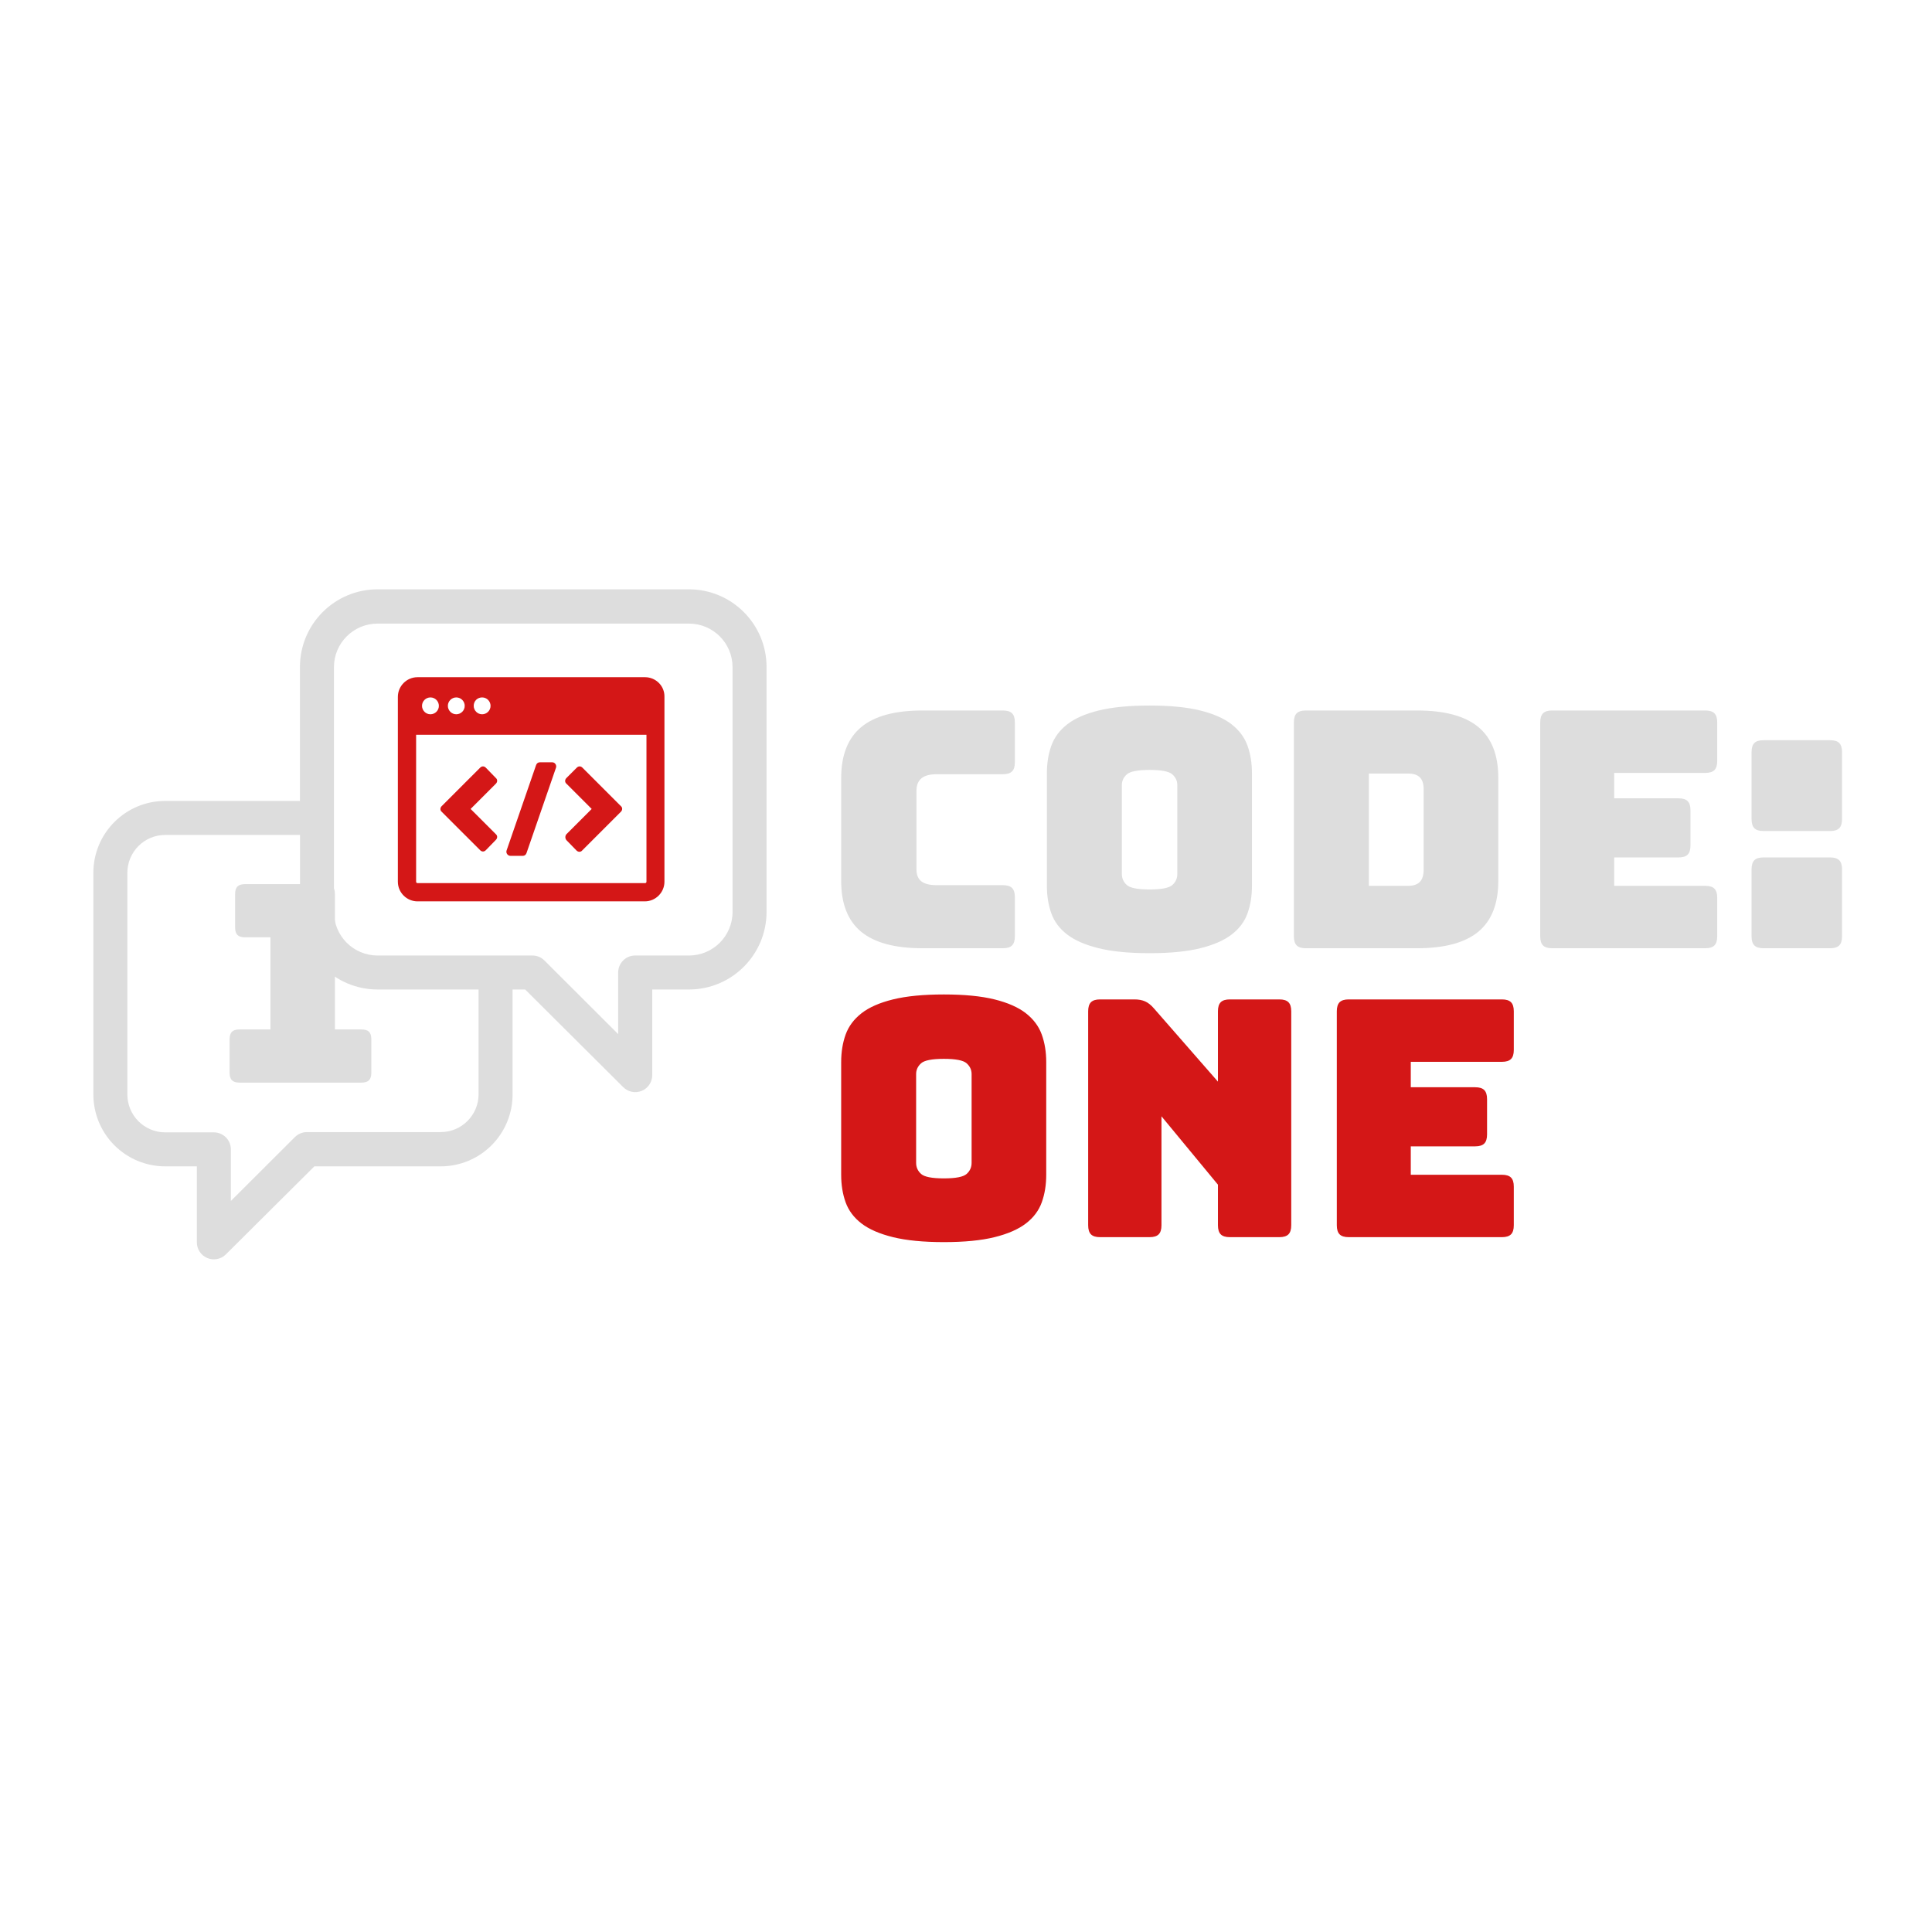
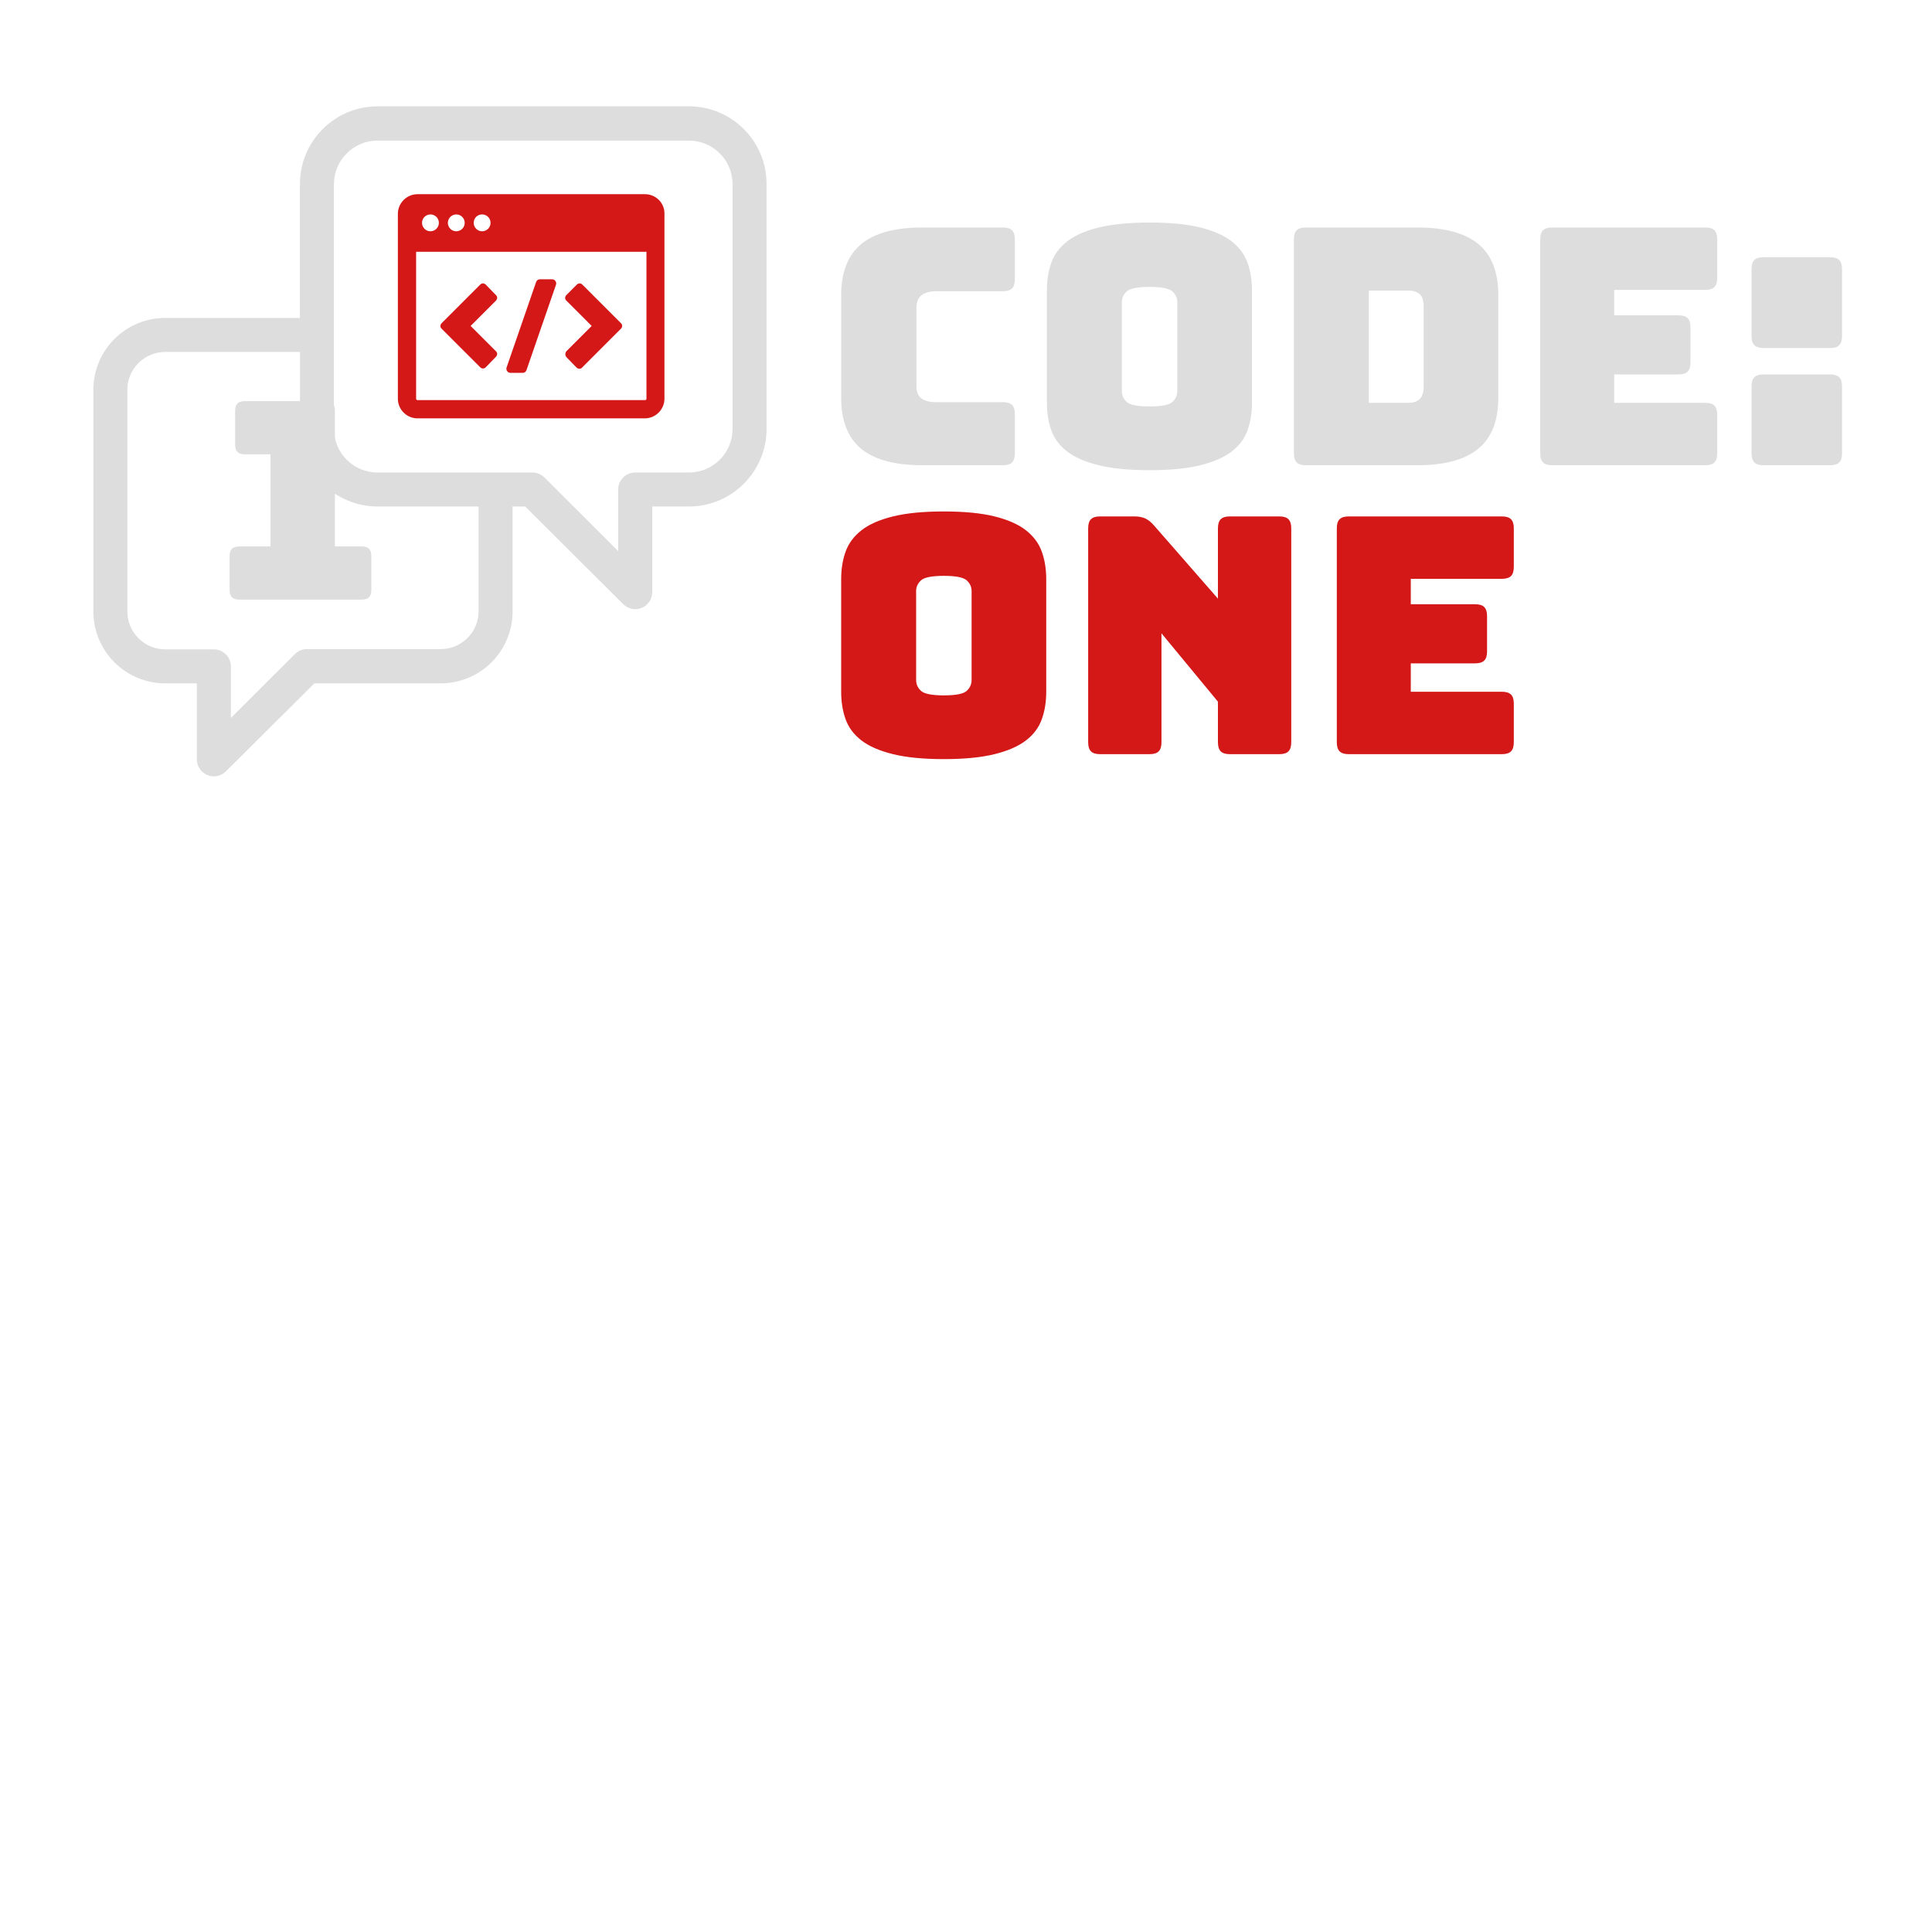
- <svg xmlns="http://www.w3.org/2000/svg" style="overflow: visible;" viewBox="0 0 512 512" data-svgdocument="" id="_3qcLrDpQ6JrxcWAie__xY" class="fl-svgdocument" x="0" y="0" overflow="hidden" data-bbox="47.68279935562094 197.07670999322602 305.06463042740023 117.84656568080936">
+ <svg xmlns="http://www.w3.org/2000/svg" style="overflow: visible;" viewBox="0 128 512 512" data-svgdocument="" id="_3qcLrDpQ6JrxcWAie__xY" class="fl-svgdocument" x="0" y="0" overflow="hidden" data-bbox="47.68279935562094 197.07670999322602 305.06463042740023 117.84656568080936">
  <defs id="_Mz_1Sy8Z-r4V5NhIO4399" transform="matrix(0.6453709, 0, 0, 0.6453709, -19.2611, 186.8233)" data-uid="o_enf2h1e03_4" />
  <path text="code:" text-anchor="start" font-size="100" letter-spacing="0" side="left" offset="0" dx="0" dy="0" space="preserve" href="" font-family="Bungee" font-scale="contain" transform="matrix(0.8750885, 0, 0, 0.8750885, 217.8438, 251.2936)" x="0" y="0" fill="#ddd" data-fl-textpath="" id="_dbHH01i2xlTP3TKjYS3EL" data-uid="o_enf2h1e03_5" d="M 54.8 0L 54.8 0L 30.4 0Q 17.9 0  11.85-5Q 5.8-10  5.8-20.4L 5.8-20.4L 5.8-51.5Q 5.8-61.9  11.85-66.95Q 17.9-72  30.4-72L 30.4-72L 54.8-72Q 56.7-72  57.55-71.15Q 58.4-70.3  58.4-68.4L 58.4-68.4L 58.4-56.3Q 58.4-54.4  57.55-53.55Q 56.7-52.7  54.8-52.7L 54.8-52.7L 34.7-52.7Q 31.6-52.7  30.1-51.45Q 28.6-50.2  28.6-47.7L 28.6-47.7L 28.6-23.9Q 28.6-21.4  30.1-20.25Q 31.6-19.1  34.7-19.1L 34.7-19.1L 54.8-19.1Q 56.7-19.1  57.55-18.25Q 58.4-17.4  58.4-15.5L 58.4-15.5L 58.4-3.6Q 58.4-1.7  57.55-0.85Q 56.7 0  54.8 0ZM 130.2-53L 130.2-18.9Q 130.2-14.3  128.85-10.55Q 127.5-6.8  124.05-4.15Q 120.6-1.5  114.55 0Q 108.5 1.5  99.2 1.5L 99.2 1.5Q 89.9 1.5  83.8 0Q 77.7-1.5  74.25-4.15Q 70.8-6.8  69.45-10.55Q 68.1-14.3  68.1-18.9L 68.1-18.9L 68.1-53Q 68.1-57.6  69.45-61.35Q 70.8-65.1  74.25-67.8Q 77.7-70.5  83.8-72Q 89.9-73.5  99.2-73.5L 99.2-73.5Q 108.5-73.5  114.55-72Q 120.6-70.5  124.05-67.8Q 127.5-65.1  128.85-61.35Q 130.2-57.6  130.2-53L 130.2-53ZM 90.8-49.4L 90.8-22.5Q 90.8-20.5  92.3-19.15Q 93.8-17.8  99.2-17.8L 99.2-17.8Q 104.6-17.8  106.1-19.15Q 107.6-20.5  107.6-22.5L 107.6-22.5L 107.6-49.4Q 107.6-51.3  106.1-52.65Q 104.6-54  99.2-54L 99.2-54Q 93.8-54  92.3-52.65Q 90.8-51.3  90.8-49.4L 90.8-49.4ZM 180.2 0L 180.2 0L 146.5 0Q 144.6 0  143.75-0.85Q 142.9-1.7  142.9-3.6L 142.9-3.6L 142.9-68.4Q 142.9-70.3  143.75-71.15Q 144.6-72  146.5-72L 146.5-72L 180.2-72Q 192.7-72  198.75-67Q 204.8-62  204.8-51.6L 204.8-51.6L 204.8-20.4Q 204.8-10  198.75-5Q 192.7 0  180.2 0ZM 177.5-52.9L 165.6-52.9L 165.6-18.9L 177.5-18.9Q 179.9-18.9  181.05-20.1Q 182.2-21.3  182.2-23.8L 182.2-23.8L 182.2-48.1Q 182.2-50.6  181.05-51.75Q 179.9-52.9  177.5-52.9L 177.5-52.9ZM 267.5 0L 267.5 0L 221.1 0Q 219.2 0  218.35-0.85Q 217.5-1.7  217.5-3.6L 217.5-3.6L 217.5-68.4Q 217.5-70.3  218.35-71.15Q 219.2-72  221.1-72L 221.1-72L 267.5-72Q 269.4-72  270.25-71.15Q 271.1-70.3  271.1-68.4L 271.1-68.4L 271.1-56.7Q 271.1-54.8  270.25-53.95Q 269.4-53.1  267.5-53.1L 267.5-53.1L 239.9-53.1L 239.9-45.4L 259.4-45.4Q 261.3-45.4  262.15-44.55Q 263-43.7  263-41.8L 263-41.8L 263-31.1Q 263-29.2  262.15-28.35Q 261.3-27.5  259.4-27.5L 259.4-27.5L 239.9-27.5L 239.9-18.9L 267.5-18.9Q 269.4-18.9  270.25-18.05Q 271.1-17.2  271.1-15.3L 271.1-15.3L 271.1-3.6Q 271.1-1.7  270.25-0.85Q 269.4 0  267.5 0ZM 305.3 0L 305.3 0L 285.1 0Q 283.2 0  282.35-0.85Q 281.5-1.7  281.5-3.6L 281.5-3.6L 281.5-23.9Q 281.5-25.8  282.35-26.65Q 283.2-27.5  285.1-27.5L 285.1-27.5L 305.3-27.5Q 307.2-27.5  308.05-26.65Q 308.9-25.8  308.9-23.9L 308.9-23.9L 308.9-3.6Q 308.9-1.7  308.05-0.85Q 307.2 0  305.3 0ZM 305.3-35.5L 305.3-35.5L 285.1-35.5Q 283.2-35.5  282.35-36.35Q 281.5-37.2  281.5-39.1L 281.5-39.1L 281.5-59.4Q 281.5-61.3  282.35-62.15Q 283.2-63  285.1-63L 285.1-63L 305.3-63Q 307.2-63  308.05-62.15Q 308.9-61.3  308.9-59.4L 308.9-59.4L 308.9-39.1Q 308.9-37.2  308.05-36.35Q 307.2-35.5  305.3-35.5Z" />
  <path text="one" text-anchor="start" font-size="100" letter-spacing="0" side="left" offset="0" dx="0" dy="0" space="preserve" href="" font-family="Bungee" font-scale="contain" transform="matrix(0.8750885, 0, 0, 0.8750885, 217.8433, 327.8605)" x="0" y="0" fill="#d41717" data-fl-textpath="" id="_LT9703mBXXvD2CqRzN1-_" data-uid="o_enf2h1e03_6" d="M 67.9-53L 67.9-18.9Q 67.9-14.3  66.55-10.55Q 65.2-6.8  61.75-4.15Q 58.3-1.5  52.25 0Q 46.2 1.5  36.9 1.5L 36.9 1.5Q 27.6 1.5  21.5 0Q 15.4-1.5  11.95-4.15Q 8.5-6.8  7.15-10.55Q 5.8-14.3  5.8-18.9L 5.8-18.9L 5.8-53Q 5.8-57.6  7.15-61.35Q 8.5-65.1  11.95-67.8Q 15.4-70.5  21.5-72Q 27.6-73.5  36.9-73.5L 36.9-73.5Q 46.2-73.5  52.25-72Q 58.3-70.5  61.75-67.8Q 65.2-65.1  66.55-61.35Q 67.9-57.6  67.9-53L 67.9-53ZM 28.5-49.4L 28.5-22.5Q 28.5-20.5  30-19.15Q 31.5-17.8  36.9-17.8L 36.9-17.8Q 42.3-17.8  43.8-19.15Q 45.3-20.5  45.3-22.5L 45.3-22.5L 45.3-49.4Q 45.3-51.3  43.8-52.65Q 42.3-54  36.9-54L 36.9-54Q 31.5-54  30-52.65Q 28.5-51.3  28.5-49.4L 28.5-49.4ZM 99.2 0L 99.2 0L 84.2 0Q 82.3 0  81.45-0.85Q 80.6-1.7  80.6-3.6L 80.6-3.6L 80.6-68.4Q 80.6-70.3  81.45-71.15Q 82.3-72  84.2-72L 84.2-72L 94.6-72Q 96.5-72  97.85-71.4Q 99.2-70.8  100.5-69.3L 100.5-69.3L 119.9-47.1L 119.9-68.4Q 119.9-70.3  120.75-71.15Q 121.6-72  123.5-72L 123.5-72L 138.5-72Q 140.4-72  141.25-71.15Q 142.1-70.3  142.1-68.4L 142.1-68.4L 142.1-3.6Q 142.1-1.7  141.25-0.85Q 140.4 0  138.5 0L 138.5 0L 123.5 0Q 121.6 0  120.75-0.85Q 119.9-1.7  119.9-3.6L 119.9-3.6L 119.9-15.9L 102.8-36.6L 102.8-3.6Q 102.8-1.7  101.95-0.85Q 101.1 0  99.2 0ZM 205.9 0L 205.9 0L 159.5 0Q 157.6 0  156.75-0.85Q 155.9-1.7  155.9-3.6L 155.9-3.6L 155.9-68.4Q 155.9-70.3  156.75-71.15Q 157.6-72  159.5-72L 159.5-72L 205.9-72Q 207.8-72  208.65-71.15Q 209.5-70.3  209.5-68.4L 209.5-68.4L 209.5-56.7Q 209.5-54.8  208.65-53.95Q 207.8-53.1  205.9-53.1L 205.9-53.1L 178.3-53.1L 178.3-45.4L 197.8-45.4Q 199.7-45.4  200.55-44.55Q 201.4-43.7  201.4-41.8L 201.4-41.8L 201.4-31.1Q 201.4-29.2  200.55-28.35Q 199.7-27.5  197.8-27.5L 197.8-27.5L 178.3-27.5L 178.3-18.9L 205.9-18.9Q 207.8-18.9  208.65-18.05Q 209.5-17.2  209.5-15.3L 209.5-15.3L 209.5-3.6Q 209.5-1.7  208.65-0.85Q 207.8 0  205.9 0Z" />
  <g transform="matrix(1.522029, 0, 0, 1.522029, -48.7332, -144.6806)" data-uid="o_enf2h1e03_7">
    <path id="_k08helhpR_Dlyy1GW_-pD" d="M88.09.74H42.29a11.42,11.42,0,0,0-11.41,11.4V31.86H11.06A10.57,10.57,0,0,0,.5,42.42V75A10.57,10.57,0,0,0,11.06,85.6h4.66V96.76A2.5,2.5,0,0,0,20,98.53l13-12.93H51.59A10.57,10.57,0,0,0,62.15,75V59.59H64L78.42,73.95a2.5,2.5,0,0,0,4.27-1.77V59.59h5.41A11.42,11.42,0,0,0,99.5,48.18v-36A11.42,11.42,0,0,0,88.09.74ZM57.15,75a5.57,5.57,0,0,1-5.56,5.56H31.91a2.5,2.5,0,0,0-1.77.73l-9.42,9.4V83.1a2.5,2.5,0,0,0-2.5-2.5H11.06A5.57,5.57,0,0,1,5.5,75V42.42a5.57,5.57,0,0,1,5.56-5.56H30.89V48.18A11.42,11.42,0,0,0,42.29,59.59H57.15ZM94.5,48.18a6.41,6.41,0,0,1-6.41,6.41H80.18a2.5,2.5,0,0,0-2.5,2.5v9.06L66.83,55.32a2.5,2.5,0,0,0-1.77-.73H42.29a6.41,6.41,0,0,1-6.41-6.41v-36a6.41,6.41,0,0,1,6.41-6.4h45.8a6.41,6.41,0,0,1,6.41,6.4Z" stroke="none" fill="#ddd" transform="matrix(1.183975, 0, 0, 1.183975, 47.68285, 196.7926)" stroke-width="1" data-uid="o_enf2h1e03_8" />
  </g>
  <g fill="#d41717" transform="matrix(0.7444379, 0, 0, 0.7444379, 103.5764, 171.9457)" data-uid="o_enf2h1e03_9">
    <path d="M90.5,10.1H9.5c-3.9,0-7,3.2-7,7v65.8c0,3.9,3.2,7,7,7h80.9c3.9,0,7-3.2,7-7V17.1C97.5,13.2,94.3,10.1,90.5,10.1z      M32.5,17.3c1.7,0,3,1.4,3,3c0,1.7-1.4,3-3,3c-1.7,0-3-1.4-3-3C29.5,18.6,30.8,17.3,32.5,17.3z M23.3,17.3c1.7,0,3,1.4,3,3     c0,1.7-1.4,3-3,3c-1.7,0-3-1.4-3-3C20.3,18.6,21.7,17.3,23.3,17.3z M14.1,17.3c1.7,0,3,1.4,3,3c0,1.7-1.4,3-3,3c-1.7,0-3-1.4-3-3     C11.1,18.6,12.5,17.3,14.1,17.3z M91,82.9c0,0.3-0.2,0.5-0.5,0.5H9.5c-0.3,0-0.5-0.2-0.5-0.5V30.6h82V82.9z" transform="matrix(1, 0, 0, 1, 0, 0)" fill="#d41717" data-uid="o_enf2h1e03_10" />
    <path d="M31.8,71.7c0.6,0.6,1.4,0.6,2,0l3.6-3.7c0.6-0.6,0.6-1.5,0-2l-9-9l9-9c0.6-0.6,0.6-1.5,0-2l-3.6-3.7     c-0.6-0.6-1.4-0.6-2,0L18.1,56c-0.6,0.6-0.6,1.5,0,2L31.8,71.7z" transform="matrix(1, 0, 0, 1, 0, 0)" fill="#d41717" data-uid="o_enf2h1e03_11" />
    <path d="M62.5,68.1l3.6,3.7c0.6,0.6,1.5,0.6,2,0L81.9,58c0.6-0.6,0.6-1.5,0-2L68.2,42.3c-0.6-0.6-1.4-0.6-2,0L62.5,46     c-0.6,0.6-0.6,1.5,0,2l9,9l-9,9C62,66.6,62,67.5,62.5,68.1z" transform="matrix(1, 0, 0, 1, 0, 0)" fill="#d41717" data-uid="o_enf2h1e03_12" />
    <path d="M42.6,73.7H47c0.6,0,1.1-0.4,1.3-1l10.5-30.4c0.3-0.9-0.4-1.9-1.3-1.9H53c-0.6,0-1.1,0.4-1.3,1L41.2,71.8     C40.9,72.7,41.6,73.7,42.6,73.7z" transform="matrix(1, 0, 0, 1, 0, 0)" fill="#d41717" data-uid="o_enf2h1e03_13" />
  </g>
  <path text="1" fill="#ddd" space="preserve" text-anchor="middle" offset="0.5" font-scale="contain" font-size="48" font-family="Bungee" transform="matrix(1.522029, 0, 0, 1.522029, 79.29809, 286.9059)" font-weight="400" font-style="normal" data-uid="o_enf2h1e03_14" data-fl-textpath="" d="M 10.826 0L 10.826 0L-10.394 0Q-11.304 0 -11.714-0.41Q-12.124-0.82 -12.124-1.73L-12.124-1.73L-12.124-7.54Q-12.124-8.45 -11.714-8.86Q-11.304-9.26 -10.394-9.26L-10.394-9.26L-5.014-9.26L-5.014-25.3L-9.434-25.3Q-10.344-25.3 -10.754-25.7Q-11.164-26.11 -11.164-27.02L-11.164-27.02L-11.164-32.83Q-11.164-33.74 -10.754-34.15Q-10.344-34.56 -9.434-34.56L-9.434-34.56L 4.486-34.56Q 5.396-34.56  5.806-34.15Q 6.216-33.74  6.216-32.83L 6.216-32.83L 6.216-9.26L 10.826-9.26Q 11.736-9.26  12.146-8.86Q 12.556-8.45  12.556-7.54L 12.556-7.54L 12.556-1.73Q 12.556-0.82  12.146-0.41Q 11.736 0  10.826 0Z" />
</svg>
